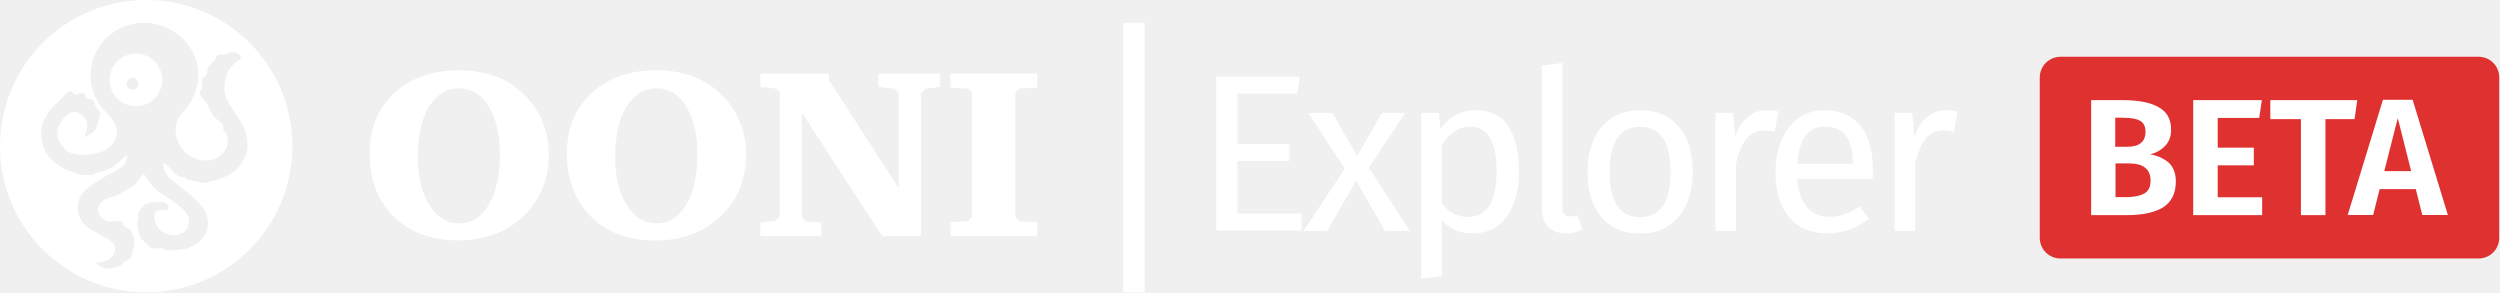
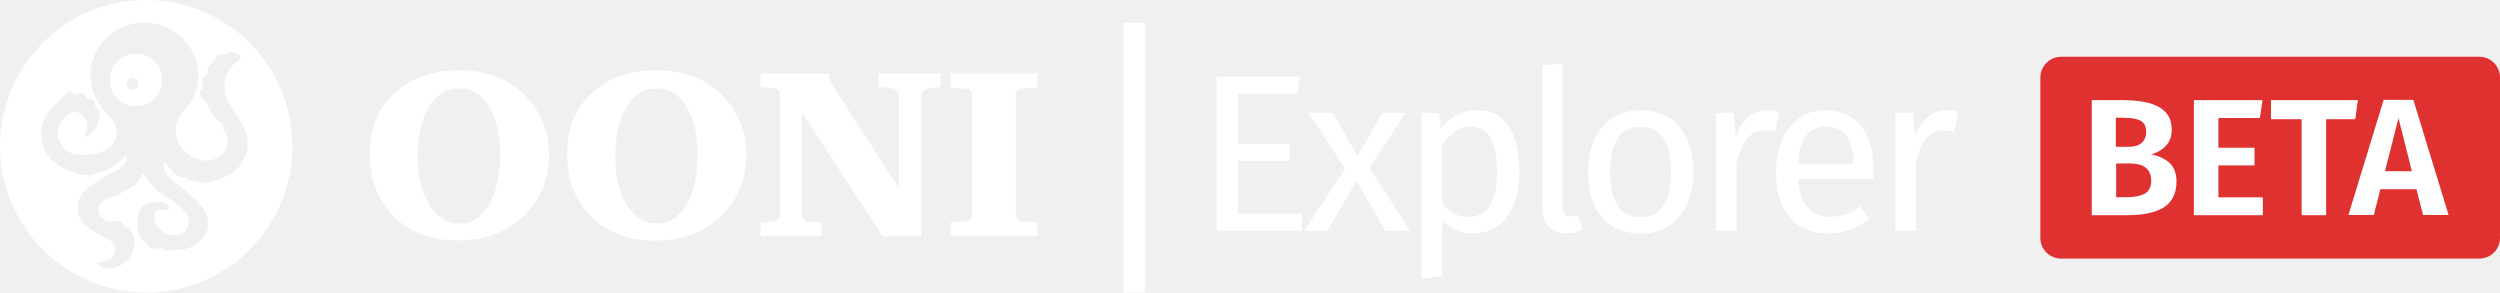
- <svg xmlns="http://www.w3.org/2000/svg" version="1.1" id="Layer_1" x="0px" y="0px" viewBox="0 0 1682.8 196.8" style="enable-background:new 0 0 1682.8 196.8;" xml:space="preserve">
-   <style type="text/css">
- 	.st0{fill:#FFFFFF;}
- 	.st1{fill:#E03131;}
- </style>
-   <g>
-     <g id="Logo">
-       <g>
-         <g>
-           <g>
-             <g>
-               <g>
-                 <path class="st0" d="M874.9,51.6L873.2,63H833v33.9h35v11.4h-35v35.5h43.1v11.4h-57.4V51.6H874.9z" />
-               </g>
-               <g>
-                 <path class="st0" d="M921.4,112.9l27.6,42.5h-16.7l-19.4-33.6l-19.7,33.6h-15.7l27.7-41.9L880.6,76h16.3l16.6,29.1L930.2,76         h15.7L921.4,112.9z" />
-               </g>
-               <g>
-                 <path class="st0" d="M1015.3,85c4.7,7.2,7.1,17.4,7.1,30.6c0,12.5-2.7,22.5-8.1,30.1c-5.4,7.6-13.1,11.4-23,11.4         c-8.8,0-15.8-3-20.8-9v37.7l-13.9,1.7V76h11.9l1.1,10.7c2.9-4,6.4-7.1,10.5-9.3c4.1-2.2,8.4-3.2,13-3.2         C1003.1,74.2,1010.6,77.8,1015.3,85z M1007.4,115.6c0-20.3-6-30.4-17.9-30.4c-3.9,0-7.5,1.2-10.7,3.5s-6,5.3-8.4,8.9v38.7         c2,3.1,4.5,5.5,7.5,7.2s6.3,2.5,9.9,2.5C1000.9,145.9,1007.4,135.8,1007.4,115.6z" />
-               </g>
-               <g>
-                 <path class="st0" d="M1042.2,152.6c-3-3.1-4.4-7.4-4.4-12.9V44.1l13.9-1.7v97c0,2.2,0.4,3.8,1.1,4.8c0.8,1,2,1.5,3.8,1.5         c1.9,0,3.6-0.3,5.1-0.9l3.6,9.6c-3.3,1.8-7,2.7-11,2.7C1049.2,157.2,1045.1,155.6,1042.2,152.6z" />
-               </g>
-               <g>
-                 <path class="st0" d="M1130.1,85.3c6.2,7.4,9.3,17.5,9.3,30.3c0,8.2-1.4,15.5-4.2,21.8c-2.8,6.3-6.9,11.1-12.2,14.6         c-5.3,3.5-11.6,5.2-19,5.2c-11.1,0-19.8-3.7-26.1-11.1c-6.2-7.4-9.3-17.5-9.3-30.3c0-8.2,1.4-15.5,4.2-21.8         c2.8-6.3,6.9-11.1,12.2-14.6c5.3-3.5,11.7-5.2,19.1-5.2C1115.3,74.2,1123.9,77.9,1130.1,85.3z M1083.5,115.8         c0,20.2,6.8,30.3,20.5,30.3s20.5-10.1,20.5-30.4c0-20.2-6.8-30.3-20.3-30.3C1090.4,85.3,1083.5,95.5,1083.5,115.8z" />
-               </g>
-               <g>
-                 <path class="st0" d="M1197.1,75.1l-2.6,13.6c-2.4-0.6-4.7-0.9-6.9-0.9c-4.9,0-8.9,1.8-11.9,5.4s-5.4,9.2-7.1,16.9v45.3h-13.9         V76h11.9l1.4,16.1c2.1-5.9,5-10.4,8.6-13.4s7.8-4.5,12.7-4.5C1192.1,74.2,1194.7,74.5,1197.1,75.1z" />
-               </g>
-               <g>
-                 <path class="st0" d="M1260.5,120.4h-50.6c0.6,8.7,2.8,15.2,6.6,19.3c3.8,4.1,8.7,6.2,14.8,6.2c3.8,0,7.3-0.6,10.5-1.7         c3.2-1.1,6.6-2.9,10.1-5.3l6,8.3c-8.4,6.6-17.7,9.9-27.7,9.9c-11,0-19.7-3.6-25.8-10.8s-9.3-17.2-9.3-29.8         c0-8.2,1.3-15.5,4-21.9s6.5-11.4,11.4-15s10.8-5.4,17.5-5.4c10.5,0,18.6,3.5,24.2,10.4s8.4,16.5,8.4,28.8         C1260.8,115.7,1260.7,118,1260.5,120.4z M1247.1,109.3c0-7.8-1.6-13.8-4.7-17.9s-7.8-6.2-14-6.2c-11.3,0-17.5,8.3-18.5,25         h37.2V109.3z" />
-               </g>
-               <g>
-                 <path class="st0" d="M1317.7,75.1l-2.6,13.6c-2.4-0.6-4.7-0.9-6.9-0.9c-4.9,0-8.9,1.8-11.9,5.4s-5.4,9.2-7.1,16.9v45.3h-13.9         V76h11.9l1.4,16.1c2.1-5.9,5-10.4,8.6-13.4s7.8-4.5,12.7-4.5C1312.7,74.2,1315.3,74.5,1317.7,75.1z" />
-               </g>
-             </g>
-           </g>
-           <g>
-             <g>
-               <g>
-                 <rect x="756" y="15.3" class="st0" width="14.6" height="181.5" />
-               </g>
-             </g>
-           </g>
-         </g>
-         <g>
-           <g>
-             <g id="Page-1_8_">
-               <g id="Wordmark-Horizontal_8_">
-                 <g id="Logo-wordmark-HORIZ_8_" transform="translate(1, 1)">
-                   <g id="Wordmark_7_" transform="translate(206, 68)">
-                     <g id="Fill-10_7_">
-                       <g>
-                         <path class="st0" d="M41.8,34.3c0-16.8,5.5-30.4,16.5-40.6c11.1-10.3,25.8-15.4,44-15.4c7.5,0,14.4,1,20.9,3             c6.5,2,12.2,4.8,17.1,8.6c7.1,5.5,12.6,12.1,16.4,19.8c3.8,7.7,5.7,16.1,5.7,25.1c0,17-5.7,30.9-17.2,41.8             C133.7,87.4,119,92.8,101,92.8c-17.8,0-32.2-5.4-43-16.1S41.8,51.8,41.8,34.3L41.8,34.3z M102.1-9.5             c-8.5,0-15.3,4.1-20.4,12.4c-5,8.3-7.5,19.5-7.5,33.7c0,13.3,2.6,24.1,7.8,32.4c5.3,8.2,12,12.4,20.2,12.4             S117,77.2,122,68.8s7.5-19.7,7.5-33.9c0-13.5-2.5-24.3-7.6-32.3C117-5.5,110.4-9.5,102.1-9.5L102.1-9.5z M174.6,34.3             c0-16.8,5.5-30.4,16.5-40.6c11.1-10.3,25.8-15.4,44-15.4c7.5,0,14.4,1,20.9,3s12.2,4.8,17.1,8.6             c7.1,5.5,12.6,12.1,16.4,19.8s5.7,16.1,5.7,25.1c0,17-5.7,30.9-17.2,41.8c-11.4,10.8-26.1,16.3-44.2,16.3             c-17.8,0-32.2-5.4-43-16.1C180,66,174.6,51.8,174.6,34.3L174.6,34.3z M235-9.5c-8.5,0-15.3,4.1-20.4,12.4             c-5,8.3-7.5,19.5-7.5,33.7c0,13.3,2.6,24.1,7.8,32.4c5.3,8.2,12,12.4,20.2,12.4s14.8-4.2,19.8-12.6             c5-8.4,7.5-19.7,7.5-33.9c0-13.5-2.5-24.3-7.6-32.3C249.9-5.5,243.2-9.5,235-9.5L235-9.5z M304.8,90v-9.2l10-1l3.1-3.1             V-6.9l-2.2-2.4l-10.9-1.2v-8.9H351v4.4l46.9,72.6V-6.2L395-9.3l-10.7-1.2v-8.9h41.5v8.9L416-9.3l-3.1,3.1V90h-26             L332.7,6.8v70l2.3,3.1l10.9,1V90C346,90,304.8,90,304.8,90z M432.8,90v-9.5l11.8-0.6l2.6-3.1V-6.9l-2.6-2.4L432.8-10             v-9.5h58.4v9.5l-12.1,0.6L476.5-7v83.8l2.6,3.1l12.1,0.6V90H432.8L432.8,90z" />
-                       </g>
-                     </g>
-                   </g>
-                 </g>
-               </g>
-             </g>
-           </g>
-           <path class="st0" d="M98.4,0C44.1,0,0,44.1,0,98.4s44.1,98.4,98.4,98.4c54.4,0,98.4-44.1,98.4-98.4S152.8,0,98.4,0z       M165.2,104.8c-2.7,6.1-6.1,11.2-14.1,14.4c-5.9,2.3-8,2.5-9.2,2.8c-1.3,0.4-2.4,1-3.2,1.1c-2,0.1-10.3-1.5-12.1-2.1      c-1.9-0.6-1.1-1.5-2.2-1.7s-2.4,0.1-3.5-0.4c-1.2-0.6-2.9-1.6-4.1-3.1c-1-1.2-4.3-5.1-6.7-6.3c-0.5,2.5,0.5,5.2,1.5,6.8      c1.3,2.1,2.5,3.9,5.8,6.3c5.7,4.1,13.3,10.3,17.3,15c3.3,3.9,6.5,9.2,4.8,16.9c-1.4,6.3-8.5,10.8-12.6,12.4      c-3.3,1.3-12.8,1.8-14.3,1.8c-1.6,0-2.8-1.5-3.8-1.8s-4.6,0.9-6.4,0.2c-1.4-0.6-3.3-2.5-4.8-4.1c-0.8-0.8-1.7-1.3-2.2-1.8      c-0.4-0.4-0.6-1.3-0.9-2c-0.7-1.6-1.3-3.5-1.6-5.1c-0.3-1.4-0.5-2.9-0.5-4.1c0-0.8,0.4-1.6,0.5-2.7c0.1-1-0.2-2.8,0.1-3.6      c0.7-2.1,1.7-3.5,3.6-5.2c2.2-2.1,4.7-2.3,7.1-2.2c2.3,0.1,4-0.4,5-0.4c1.7,0,2.9,0.8,3.5,1.3c1.2,1,1.5,2.1,1.3,3      s-1.2,1.5-2.4,1.4c-1.4-0.2-3.7-1-6,0.7c-2.1,1.6-1.2,7.7,1.3,10.9c2.5,3.3,6.6,5,10.9,5.1c4,0.1,6.9-2.1,8.2-3.8      c1.5-2,2.7-7.1,0-10.9c-2.5-3.5-8.4-7.9-10.9-9.5s-8-4.4-12-9.1c-1.6-1.8-3.7-4.8-5.9-8.1c-1.6,1.3-3.1,4-3.9,5      c-0.9,1.1-1.9,2.1-2.8,2.9c-1.7,1.4-3.9,2.5-5.6,3.3c-1.6,0.9-3.2,2.2-5.3,3.2c-2.2,1.1-3.3,0.9-6.5,2.1      c-3.6,1.3-6.3,3.9-6.6,7.6c-0.4,4.3,4.3,7.3,5.8,7.9c0.9,0.4,6.1,0.2,7.3-0.1c0.5-0.1,1.1-0.2,1.7-0.1c1.4,0.1,2.6,3.9,3.6,4.4      c0.6,0.3,1.1,0.1,2,0.4c0.7,0.3,1.4,1.2,1.6,1.4c0.9,0.8,0.3,1.6,1.4,3.2c1.3,1.9,0.9,5.1,0.9,6.5s-1,4-1.2,4.8      s-0.3,2.2-0.5,3.1c-0.2,0.9-2.1,2.3-2.7,2.8c-0.6,0.4-1.3,0.4-1.7,0.5c-0.5,0.1-1.7,2.6-4.5,3.5c-3.2,1.1-4.5,1.4-8,1.4      c-3.2,0-7.4-3.5-7-3.8c0.2-0.1,4.6-0.5,7.8-1.9c1.9-0.8,4.6-3.1,5-7.3s-3.7-6.2-6-7.4c-3.4-1.7-6.4-3.5-9.9-5.5      c-4.2-2.4-6.7-5.7-8.1-8.8c-1.5-3.4-1.8-6.2-0.4-11.2s5.3-7.9,9.7-11c4.8-3.3,11.7-7.1,16.5-9.7c3.4-1.8,5.5-3.7,5.9-7      c0.1-0.5,0-2.4-0.1-3c-0.4,0.4-2.6,2.8-3.5,3.6c-3.3,3.4-8.8,7.4-16.4,8.6c-2,0.3-1.5,1.3-3.6,1.5c-0.8,0.1-3.3,0-4.5,0      c-3.4-0.1-5.6-1.1-8.8-2.2s-7.4-2.5-12.7-7.3c-5.1-4.7-6.7-9-7.6-15.4s0.9-10.9,3-14.7c3-5.3,7.2-8.5,9.6-11.1s4.6-5.6,6.3-5.7      c1.7-0.1,2.8,1.9,4.1,2.1c0.9,0.1,1.8-0.6,3-0.8c0.8-0.2,1.7,0,2.2,0.1c1,0.3,1.4,2.3,2.1,3.3c0.9,1.1,3.1,0.3,3.9,1      c0.3,0.3,1,0.7,1.2,1.3c0.3,0.8,0.4,1.7,0.5,2.4c0.2,1.2,3,3.5,3.4,4.6c0.4,1.1-1.6,9.7-3.4,12c-2.1,2.6-5.7,4.6-6.1,4.7      C57.4,92.3,57,92,57,91.5s1.8-4.6,1.7-7.2c-0.1-4.4-2.9-6.9-4.9-7.9c-3.6-1.9-6.9-1.5-11.3,3.7c-3.7,4.3-5.7,10.9-1.8,16.4      c2,2.9,4.7,7.8,14.8,7.7c11.6-0.1,18.7-3.4,21.8-9.5c2.8-5.7,1.3-11.9-5.6-18.7S60.9,60.2,60.9,50.8c0-19.6,16.1-35.5,36-35.5      s36.6,15.9,36.6,35.5c0,9.2-4.2,18.1-9.8,23.9c-5.6,5.8-6.7,13.2-4.3,19.5c5.2,13.7,18.3,14.9,23.5,13.4s8.2-5.2,9.4-8      c1.1-2.8,1.5-7.4,0.3-9.2c-1.2-1.8-2-2.5-2.3-3.4s0.2-2.3-0.3-3.1c-0.8-1.3-3.8-3.2-4.8-4.4c-1.1-1.2-2.5-2.7-3.6-5.2      c-1-2.2-1.3-2.9-2-4.1c-0.8-1.2-5.3-5.3-5.2-7.9c0.1-1.8,1.1-1,1.6-2.8c0.5-1.7-0.1-5.3,0.2-6.4c0.4-1.5,2.3-1.4,3-2.8      c0.6-1.4,0.1-3.4,0.6-4.4c1-1.9,4.6-4.9,5.1-5.9c0.5-1.1,0.2-1.2,0.6-1.7c0.2-0.3,1.1-1.4,1.7-1.5c0.5-0.1,4,0.1,4.8-0.2      c0.7-0.2,1.7-1.4,3.5-1.5c0.1,0,0.2,0,0.4,0c2.1,0.1,2.9,0.4,3.7,0.8c0.6,0.3,3.2,1.8,2.4,3.3c-1.1,1.8-8.7,4.9-10.5,14.9      s2.2,15,5.4,19.9s6.3,9.6,7.9,13.1C166.1,90.9,167.9,98.7,165.2,104.8z" />
-           <path class="st0" d="M91.5,36.1c-9.7,0-17.7,7.9-17.7,17.7s7.9,17.7,17.7,17.7s17.7-7.9,17.7-17.7S101.3,36.1,91.5,36.1z       M89.2,60.4c-2.2,0-4-1.8-4-4s1.8-4,4-4s4,1.8,4,4S91.5,60.4,89.2,60.4z" />
-         </g>
-       </g>
-     </g>
-   </g>
-   <path class="st1" d="M1387,38.2h281.3c7.8,0,14,6.2,14,14V160c0,7.8-6.2,14-14,14H1387c-7.8,0-14-6.2-14-14V52.1  C1373,44.4,1379.4,38.2,1387,38.2z" />
-   <g>
-     <path class="st0" d="M1459.7,109.4c3.2,2.8,4.9,7.2,4.9,12.8c0,8-3,13.8-8.6,17.4c-5.9,3.5-13.8,5.2-24.3,5.2h-24.1V67.4h21.2   c10.6,0,18.8,1.6,24.3,4.8c5.6,3.2,8.3,8,8.3,15.1c0,4.7-1.4,8.2-4.1,11c-2.7,2.8-6.2,4.7-10,5.6   C1452.4,104.8,1456.4,106.6,1459.7,109.4z M1423.8,79.2v19.6h8c4.1,0,7.2-0.8,9.2-2.5c2.1-1.7,3.2-4.2,3.2-7.6   c0-3.4-1.1-5.9-3.5-7.3c-2.4-1.4-5.9-2.1-10.9-2.1C1430.1,79.2,1423.8,79.2,1423.8,79.2z M1443.5,130.2c2.7-1.6,4.1-4.5,4.1-8.6   c0-7.6-4.8-11.6-14.3-11.6h-9.3v22.7h7.8C1437,132.6,1440.8,131.7,1443.5,130.2z" />
-     <path class="st0" d="M1522.5,67.4l-1.8,12h-27.9v20h24.3v11.9h-24.3v21.5h29.9v12h-46.4V67.4H1522.5z" />
-     <path class="st0" d="M1586.7,67.4l-1.8,12.8h-19.6v64.6h-16.5V80.2h-20.6V67.4C1528.3,67.4,1586.7,67.4,1586.7,67.4z" />
-     <path class="st0" d="M1630.5,144.7l-4.4-17.4h-24.3l-4.4,17.4h-17.1l23.7-77.5h20l23.7,77.5H1630.5z M1604.9,115.2h18.1l-9-35.7   L1604.9,115.2z" />
-   </g>
+ <svg xmlns="http://www.w3.org/2000/svg" viewBox="0 0 1682.3 196.8">
+   <path d="M874.9,51.6,873.2,63H833V96.9h35v11.4H833v35.5h43.1v11.4H818.7V51.6Z" style="fill:#fff" />
+   <path d="M921.4,112.9,949,155.4H932.3l-19.4-33.6-19.7,33.6H877.5l27.7-41.9L880.6,76h16.3l16.6,29.1L930.2,76h15.7Z" style="fill:#fff" />
+   <path d="M1015.3,85c4.7,7.2,7.1,17.4,7.1,30.6,0,12.5-2.7,22.5-8.1,30.1s-13.1,11.4-23,11.4c-8.8,0-15.8-3-20.8-9v37.7l-13.9,1.7V76h11.9l1.1,10.7a31,31,0,0,1,10.5-9.3,26.91,26.91,0,0,1,13-3.2C1003.1,74.2,1010.6,77.8,1015.3,85Zm-7.9,30.6c0-20.3-6-30.4-17.9-30.4a18,18,0,0,0-10.7,3.5,34.12,34.12,0,0,0-8.4,8.9v38.7a21.48,21.48,0,0,0,7.5,7.2,19.69,19.69,0,0,0,9.9,2.5C1000.9,145.9,1007.4,135.8,1007.4,115.6Z" style="fill:#fff" />
+   <path d="M1042.2,152.6c-3-3.1-4.4-7.4-4.4-12.9V44.1l13.9-1.7v97a8.49,8.49,0,0,0,1.1,4.8,4.49,4.49,0,0,0,3.8,1.5,13.64,13.64,0,0,0,5.1-.9l3.6,9.6a22.68,22.68,0,0,1-11,2.7C1049.2,157.2,1045.1,155.6,1042.2,152.6Z" style="fill:#fff" />
+   <path d="M1130.1,85.3q9.3,11.1,9.3,30.3a53.32,53.32,0,0,1-4.2,21.8A33.17,33.17,0,0,1,1123,152c-5.3,3.5-11.6,5.2-19,5.2q-16.65,0-26.1-11.1t-9.3-30.3a53.32,53.32,0,0,1,4.2-21.8A33.17,33.17,0,0,1,1085,79.4c5.3-3.5,11.7-5.2,19.1-5.2C1115.3,74.2,1123.9,77.9,1130.1,85.3Zm-46.6,30.5c0,20.2,6.8,30.3,20.5,30.3s20.5-10.1,20.5-30.4-6.8-30.3-20.3-30.3C1090.4,85.3,1083.5,95.5,1083.5,115.8Z" style="fill:#fff" />
+   <path d="M1197.1,75.1l-2.6,13.6a28.44,28.44,0,0,0-6.9-.9,14.77,14.77,0,0,0-11.9,5.4c-3,3.6-5.4,9.2-7.1,16.9v45.3h-13.9V76h11.9l1.4,16.1c2.1-5.9,5-10.4,8.6-13.4a19.16,19.16,0,0,1,12.7-4.5A32.1,32.1,0,0,1,1197.1,75.1Z" style="fill:#fff" />
+   <path d="M1260.5,120.4h-50.6c.6,8.7,2.8,15.2,6.6,19.3a19.24,19.24,0,0,0,14.8,6.2,32.11,32.11,0,0,0,10.5-1.7,42.91,42.91,0,0,0,10.1-5.3l6,8.3a44,44,0,0,1-27.7,9.9c-11,0-19.7-3.6-25.8-10.8s-9.3-17.2-9.3-29.8a55.9,55.9,0,0,1,4-21.9,34.94,34.94,0,0,1,11.4-15,28.88,28.88,0,0,1,17.5-5.4c10.5,0,18.6,3.5,24.2,10.4s8.4,16.5,8.4,28.8A41.06,41.06,0,0,1,1260.5,120.4Zm-13.4-11.1c0-7.8-1.6-13.8-4.7-17.9s-7.8-6.2-14-6.2c-11.3,0-17.5,8.3-18.5,25h37.2Z" style="fill:#fff" />
+   <path d="M1317.7,75.1l-2.6,13.6a28.44,28.44,0,0,0-6.9-.9,14.77,14.77,0,0,0-11.9,5.4c-3,3.6-5.4,9.2-7.1,16.9v45.3h-13.9V76h11.9l1.4,16.1c2.1-5.9,5-10.4,8.6-13.4a19.16,19.16,0,0,1,12.7-4.5A32.1,32.1,0,0,1,1317.7,75.1Z" style="fill:#fff" />
+   <rect x="756" y="15.3" width="14.6" height="181.5" style="fill:#fff" />
+   <path d="M248.8,103.3c0-16.8,5.5-30.4,16.5-40.6s25.8-15.4,44-15.4a70.39,70.39,0,0,1,20.9,3,52.89,52.89,0,0,1,17.1,8.6,55.42,55.42,0,0,1,22.1,44.9c0,17-5.7,30.9-17.2,41.8S326,161.8,308,161.8c-17.8,0-32.2-5.4-43-16.1s-16.2-24.9-16.2-42.4Zm60.3-43.8c-8.5,0-15.3,4.1-20.4,12.4s-7.5,19.5-7.5,33.7q0,20,7.8,32.4c5.3,8.2,12,12.4,20.2,12.4s14.8-4.2,19.8-12.6,7.5-19.7,7.5-33.9c0-13.5-2.5-24.3-7.6-32.3-4.9-8.1-11.5-12.1-19.8-12.1Zm72.5,43.8c0-16.8,5.5-30.4,16.5-40.6s25.8-15.4,44-15.4a70.39,70.39,0,0,1,20.9,3,52.89,52.89,0,0,1,17.1,8.6,55.42,55.42,0,0,1,22.1,44.9c0,17-5.7,30.9-17.2,41.8s-26.1,16.3-44.2,16.3c-17.8,0-32.2-5.4-43-16.1s-16.2-25-16.2-42.5ZM442,59.5c-8.5,0-15.3,4.1-20.4,12.4s-7.5,19.5-7.5,33.7q0,20,7.8,32.4c5.3,8.2,12,12.4,20.2,12.4s14.8-4.2,19.8-12.6,7.5-19.7,7.5-33.9c0-13.5-2.5-24.3-7.6-32.3-4.9-8.1-11.6-12.1-19.8-12.1ZM511.8,159v-9.2l10-1,3.1-3.1V62.1l-2.2-2.4-10.9-1.2V49.6H558V54l46.9,72.6V62.8L602,59.7l-10.7-1.2V49.6h41.5v8.9L623,59.7l-3.1,3.1V159h-26L539.7,75.8v70l2.3,3.1,10.9,1V159Zm128,0v-9.5l11.8-.6,2.6-3.1V62.1l-2.6-2.4L639.8,59V49.5h58.4V59l-12.1.6L683.5,62v83.8l2.6,3.1,12.1.6V159Z" style="fill:#fff" />
+   <path d="M98.4,0a98.4,98.4,0,1,0,98.4,98.4A98.46,98.46,0,0,0,98.4,0Zm66.8,104.8c-2.7,6.1-6.1,11.2-14.1,14.4a47.84,47.84,0,0,1-9.2,2.8,31,31,0,0,1-3.2,1.1c-2,.1-10.3-1.5-12.1-2.1s-1.1-1.5-2.2-1.7-2.4.1-3.5-.4a12.33,12.33,0,0,1-4.1-3.1c-1-1.2-4.3-5.1-6.7-6.3a10,10,0,0,0,1.5,6.8,19.15,19.15,0,0,0,5.8,6.3c5.7,4.1,13.3,10.3,17.3,15,3.3,3.9,6.5,9.2,4.8,16.9-1.4,6.3-8.5,10.8-12.6,12.4-3.3,1.3-12.8,1.8-14.3,1.8s-2.8-1.5-3.8-1.8-4.6.9-6.4.2c-1.4-.6-3.3-2.5-4.8-4.1-.8-.8-1.7-1.3-2.2-1.8a7.48,7.48,0,0,1-.9-2,25,25,0,0,1-1.6-5.1,20.8,20.8,0,0,1-.5-4.1c0-.8.4-1.6.5-2.7s-.2-2.8.1-3.6a11.19,11.19,0,0,1,3.6-5.2c2.2-2.1,4.7-2.3,7.1-2.2a39.75,39.75,0,0,0,5-.4,5.46,5.46,0,0,1,3.5,1.3,3,3,0,0,1,1.3,3,2.12,2.12,0,0,1-2.4,1.4c-1.4-.2-3.7-1-6,.7-2.1,1.6-1.2,7.7,1.3,10.9a13.87,13.87,0,0,0,10.9,5.1,10.18,10.18,0,0,0,8.2-3.8c1.5-2,2.7-7.1,0-10.9-2.5-3.5-8.4-7.9-10.9-9.5s-8-4.4-12-9.1a83,83,0,0,1-5.9-8.1c-1.6,1.3-3.1,4-3.9,5a26,26,0,0,1-2.8,2.9,27.31,27.31,0,0,1-5.6,3.3c-1.6.9-3.2,2.2-5.3,3.2s-3.3.9-6.5,2.1c-3.6,1.3-6.3,3.9-6.6,7.6-.4,4.3,4.3,7.3,5.8,7.9.9.4,6.1.2,7.3-.1a4.73,4.73,0,0,1,1.7-.1c1.4.1,2.6,3.9,3.6,4.4.6.3,1.1.1,2,.4a5.84,5.84,0,0,1,1.6,1.4c.9.8.3,1.6,1.4,3.2,1.3,1.9.9,5.1.9,6.5s-1,4-1.2,4.8-.3,2.2-.5,3.1-2.1,2.3-2.7,2.8a4.51,4.51,0,0,1-1.7.5c-.5.1-1.7,2.6-4.5,3.5a19.58,19.58,0,0,1-8,1.4c-3.2,0-7.4-3.5-7-3.8a35.45,35.45,0,0,0,7.8-1.9,8.66,8.66,0,0,0,5-7.3c.4-4.2-3.7-6.2-6-7.4-3.4-1.7-6.4-3.5-9.9-5.5a19.16,19.16,0,0,1-8.1-8.8c-1.5-3.4-1.8-6.2-.4-11.2s5.3-7.9,9.7-11c4.8-3.3,11.7-7.1,16.5-9.7,3.4-1.8,5.5-3.7,5.9-7a15.31,15.31,0,0,0-.1-3c-.4.4-2.6,2.8-3.5,3.6a29.36,29.36,0,0,1-16.4,8.6c-2,.3-1.5,1.3-3.6,1.5-.8.1-3.3,0-4.5,0-3.4-.1-5.6-1.1-8.8-2.2a32.36,32.36,0,0,1-12.7-7.3c-5.1-4.7-6.7-9-7.6-15.4a22.14,22.14,0,0,1,3-14.7c3-5.3,7.2-8.5,9.6-11.1s4.6-5.6,6.3-5.7,2.8,1.9,4.1,2.1c.9.1,1.8-.6,3-.8a5.17,5.17,0,0,1,2.2.1c1,.3,1.4,2.3,2.1,3.3.9,1.1,3.1.3,3.9,1,.3.3,1,.7,1.2,1.3a11.43,11.43,0,0,1,.5,2.4c.2,1.2,3,3.5,3.4,4.6s-1.6,9.7-3.4,12a19.53,19.53,0,0,1-6.1,4.7c-.4.2-.8-.1-.8-.6s1.8-4.6,1.7-7.2a8.93,8.93,0,0,0-4.9-7.9c-3.6-1.9-6.9-1.5-11.3,3.7-3.7,4.3-5.7,10.9-1.8,16.4,2,2.9,4.7,7.8,14.8,7.7,11.6-.1,18.7-3.4,21.8-9.5C80.1,89,78.6,82.8,71.7,76A35.39,35.39,0,0,1,60.9,50.8c0-19.6,16.1-35.5,36-35.5s36.6,15.9,36.6,35.5a35.56,35.56,0,0,1-9.8,23.9,18.24,18.24,0,0,0-4.3,19.5c5.2,13.7,18.3,14.9,23.5,13.4a14.62,14.62,0,0,0,9.4-8c1.1-2.8,1.5-7.4.3-9.2s-2-2.5-2.3-3.4.2-2.3-.3-3.1c-.8-1.3-3.8-3.2-4.8-4.4a17.87,17.87,0,0,1-3.6-5.2,40,40,0,0,0-2-4.1c-.8-1.2-5.3-5.3-5.2-7.9.1-1.8,1.1-1,1.6-2.8s-.1-5.3.2-6.4c.4-1.5,2.3-1.4,3-2.8s.1-3.4.6-4.4c1-1.9,4.6-4.9,5.1-5.9s.2-1.2.6-1.7c.2-.3,1.1-1.4,1.7-1.5s4,.1,4.8-.2,1.7-1.4,3.5-1.5h.4a8,8,0,0,1,3.7.8c.6.3,3.2,1.8,2.4,3.3-1.1,1.8-8.7,4.9-10.5,14.9s2.2,15,5.4,19.9,6.3,9.6,7.9,13.1C166.1,90.9,167.9,98.7,165.2,104.8Z" style="fill:#fff" />
+   <path d="M91.5,36.1a17.7,17.7,0,1,0,17.7,17.7A17.73,17.73,0,0,0,91.5,36.1ZM89.2,60.4a4,4,0,1,1,4-4A4,4,0,0,1,89.2,60.4Z" style="fill:#fff" />
+   <path d="M1387,38.2h281.3a13.91,13.91,0,0,1,14,14V160a13.91,13.91,0,0,1-14,14H1387a13.91,13.91,0,0,1-14-14V52.1A14,14,0,0,1,1387,38.2Z" style="fill:#e03131" />
+   <path d="M1459.7,109.4c3.2,2.8,4.9,7.2,4.9,12.8,0,8-3,13.8-8.6,17.4-5.9,3.5-13.8,5.2-24.3,5.2h-24.1V67.4h21.2c10.6,0,18.8,1.6,24.3,4.8s8.3,8,8.3,15.1c0,4.7-1.4,8.2-4.1,11a20.36,20.36,0,0,1-10,5.6A25.27,25.27,0,0,1,1459.7,109.4Zm-35.9-30.2V98.8h8c4.1,0,7.2-.8,9.2-2.5s3.2-4.2,3.2-7.6-1.1-5.9-3.5-7.3-5.9-2.1-10.9-2.1C1430.1,79.2,1423.8,79.2,1423.8,79.2Zm19.7,51c2.7-1.6,4.1-4.5,4.1-8.6,0-7.6-4.8-11.6-14.3-11.6H1424v22.7h7.8C1437,132.6,1440.8,131.7,1443.5,130.2Z" style="fill:#fff" />
+   <path d="M1522.5,67.4l-1.8,12h-27.9v20h24.3v11.9h-24.3v21.5h29.9v12h-46.4V67.4Z" style="fill:#fff" />
+   <path d="M1586.7,67.4l-1.8,12.8h-19.6v64.6h-16.5V80.2h-20.6V67.4Z" style="fill:#fff" />
+   <path d="M1630.5,144.7l-4.4-17.4h-24.3l-4.4,17.4h-17.1L1604,67.2h20l23.7,77.5Zm-25.6-29.5H1623l-9-35.7Z" style="fill:#fff" />
</svg>
